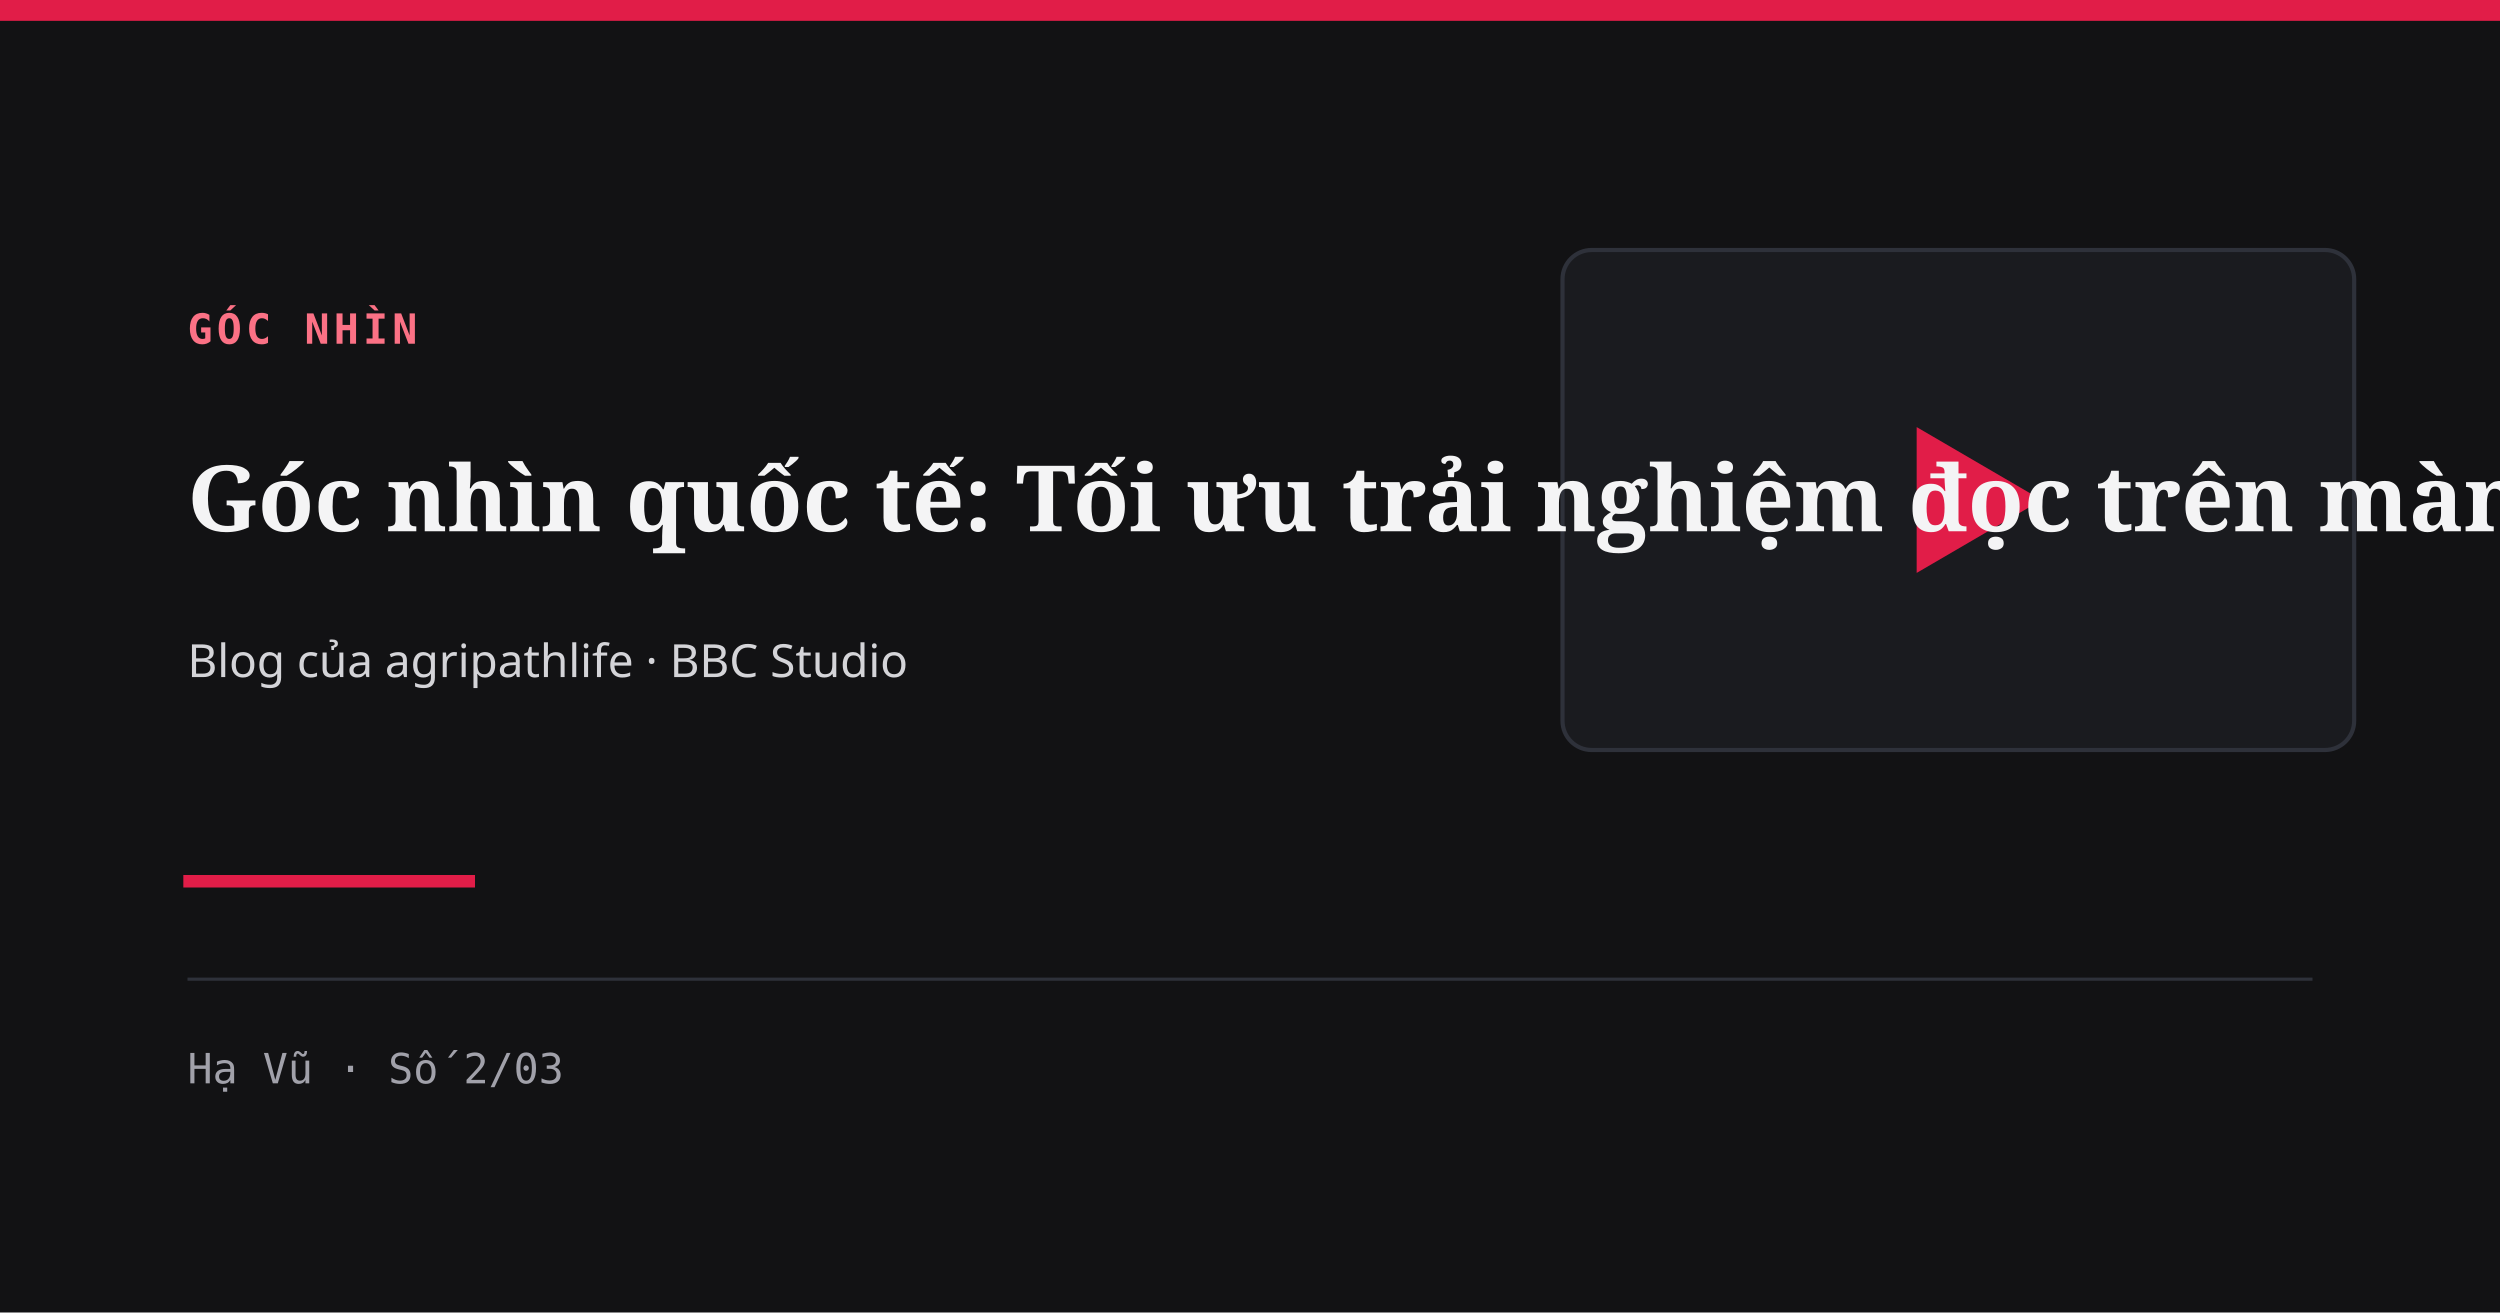
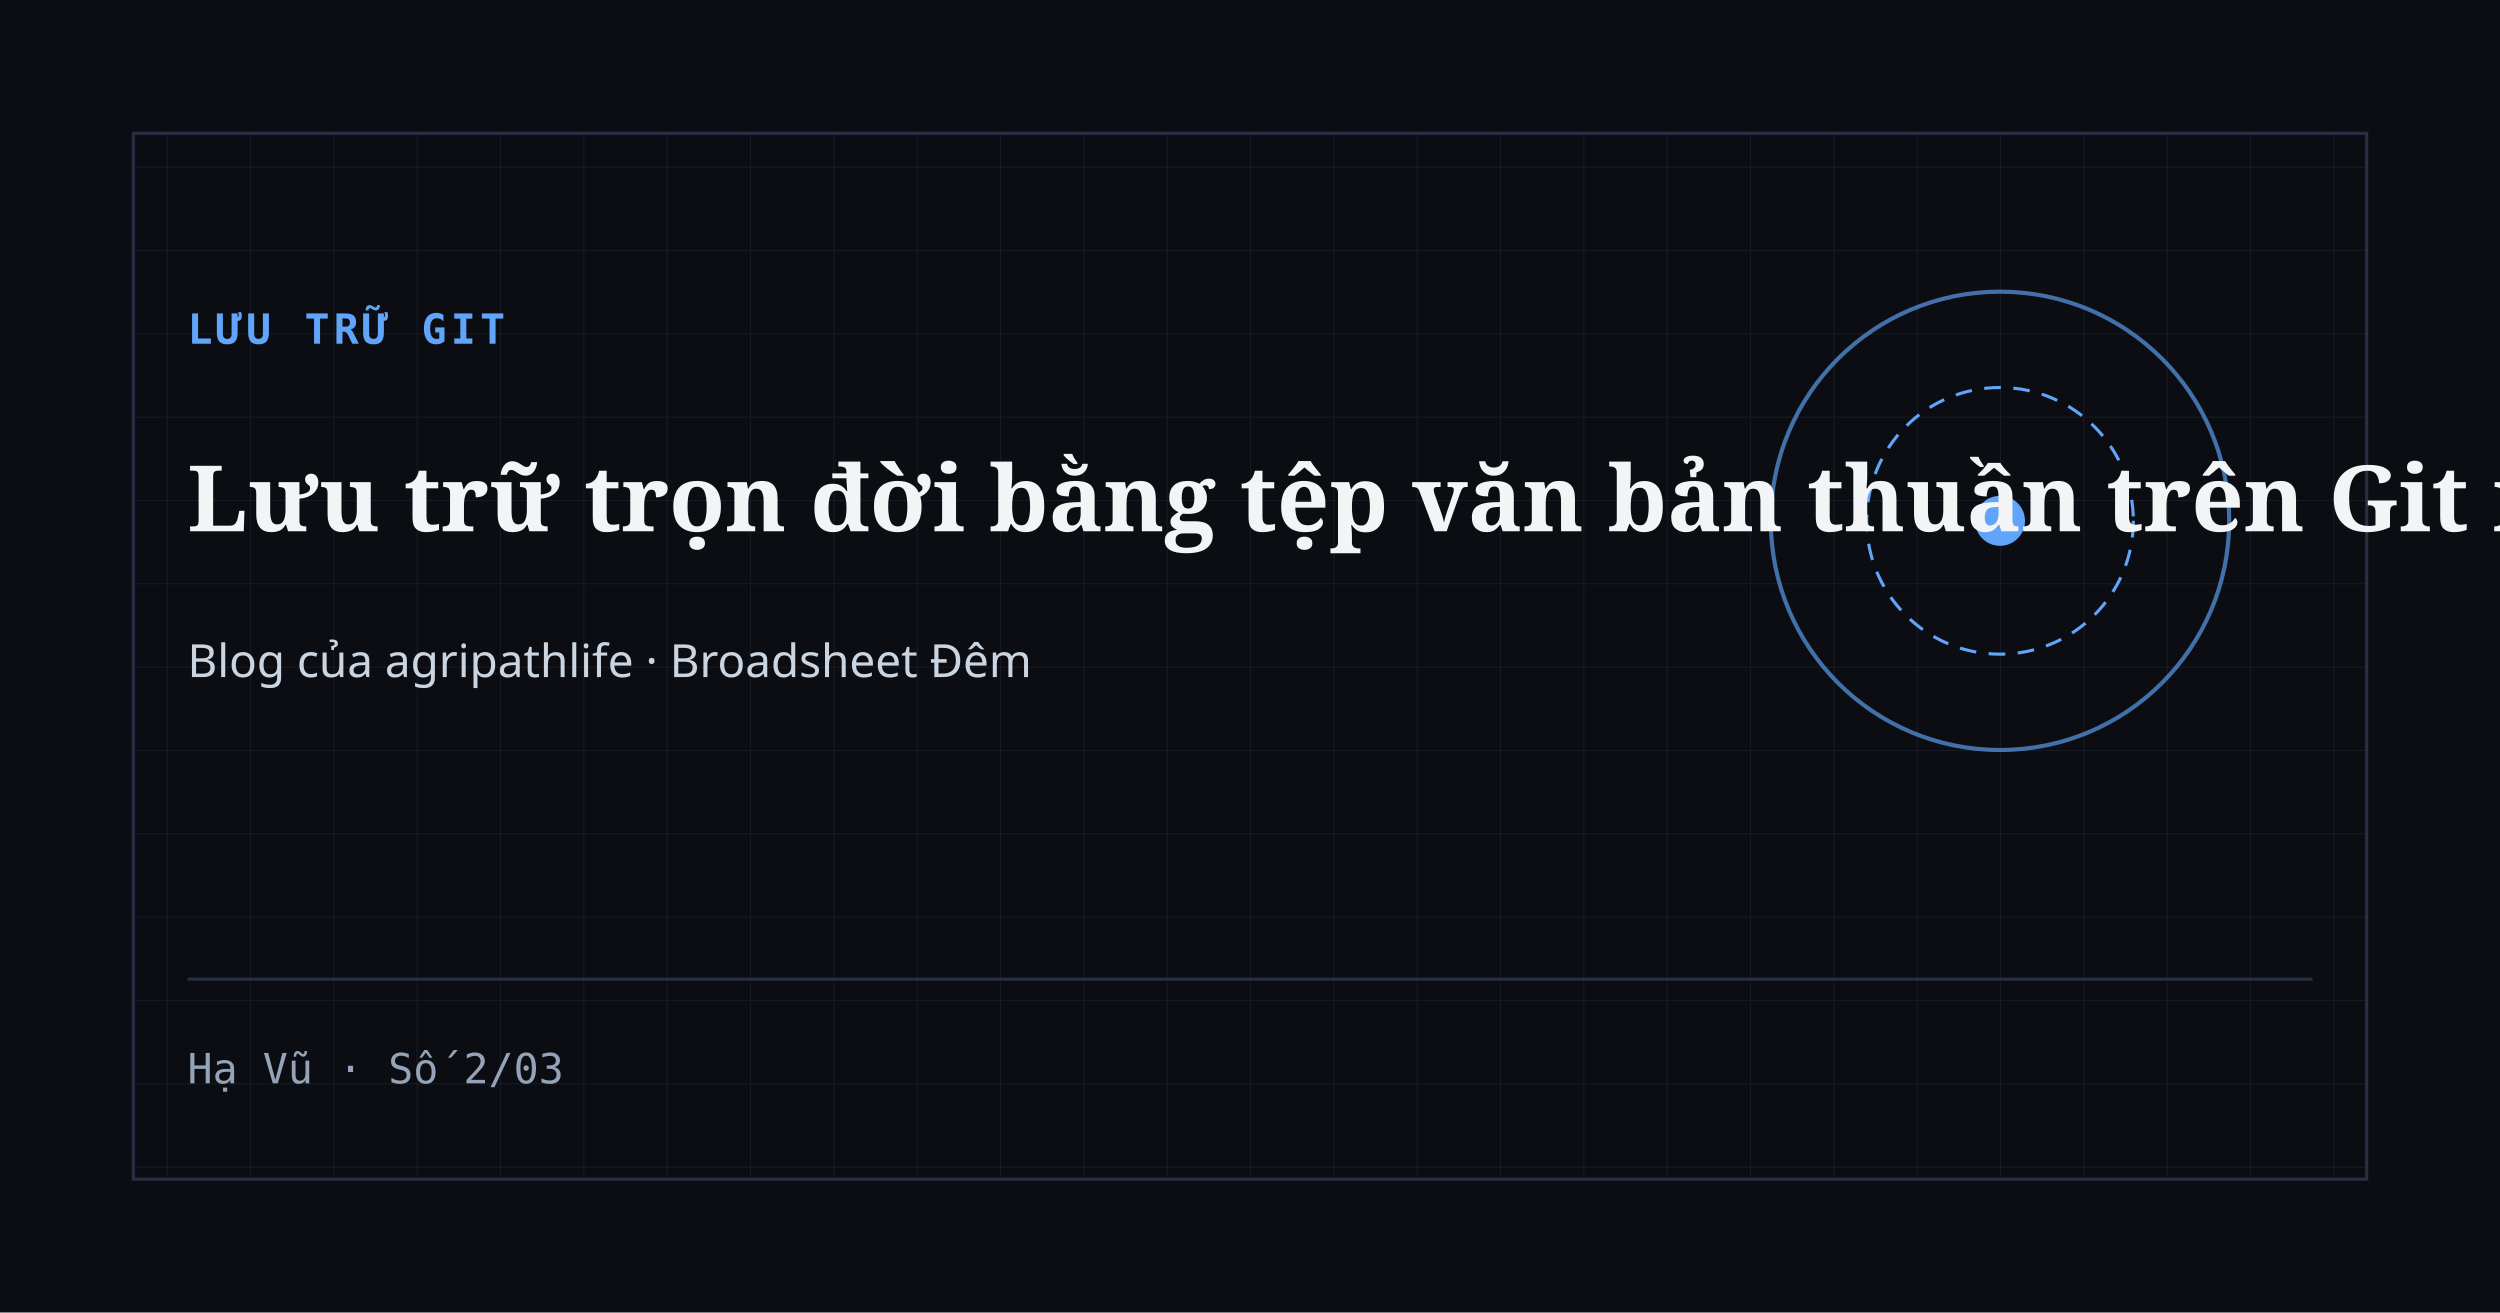
<svg xmlns="http://www.w3.org/2000/svg" width="1200" height="630" viewBox="0 0 1200 630" fill="none">
-   <rect width="1200" height="630" fill="#121214" />
-   <rect x="0" y="0" width="1200" height="10" fill="#E11D48" />
-   <rect x="750" y="120" width="380" height="240" rx="14" fill="#1A1B1F" stroke="#2E313A" stroke-width="2" />
-   <polygon points="920,205 920,275 980,240" fill="#E11D48" />
-   <rect x="88" y="420" width="140" height="6" fill="#E11D48" />
-   <text x="90" y="165" font-family="monospace" font-size="20" font-weight="700" letter-spacing="2" fill="#FB7185">GÓC NHÌN</text>
-   <text x="90" y="255" font-family="Georgia, serif" font-weight="700" font-size="44" fill="#F4F4F5">Góc nhìn quốc tế: Tối ưu trải nghiệm đọc trên màn hì</text>
-   <text x="90" y="325" font-family="sans-serif" font-size="22" fill="#D4D4D8">Blog của agripathlife · BBC Studio</text>
-   <line x1="90" y1="470" x2="1110" y2="470" stroke="#2E313A" stroke-width="1.5" />
-   <text x="90" y="520" font-family="monospace" font-size="20" fill="#A1A1AA">Hạ Vũ · Số 2/03</text>
+   <rect width="1200" height="630" fill="#0B0D12" />
+   <defs>
+     <pattern id="grid-2" width="40" height="40" patternUnits="userSpaceOnUse">
+       <path d="M 40 0 L 0 0 0 40" fill="none" stroke="#273043" stroke-width="0.8" opacity="0.45" />
+     </pattern>
+   </defs>
+   <rect x="64" y="64" width="1072" height="502" fill="url(#grid-2)" stroke="#273043" stroke-width="1.5" />
+   <circle cx="960" cy="250" r="110" fill="none" stroke="#60A5FA" stroke-width="2" opacity="0.65" />
+   <circle cx="960" cy="250" r="64" fill="none" stroke="#60A5FA" stroke-width="1.5" stroke-dasharray="8 6" />
+   <circle cx="960" cy="250" r="12" fill="#60A5FA" />
+   <text x="90" y="165" font-family="monospace" font-size="20" font-weight="700" letter-spacing="2" fill="#60A5FA">LƯU TRỮ GIT</text>
+   <text x="90" y="255" font-family="Georgia, serif" font-weight="700" font-size="44" fill="#F3F4F6">Lưu trữ trọn đời bằng tệp văn bản thuần trên Git rep</text>
+   <text x="90" y="325" font-family="sans-serif" font-size="22" fill="#CBD5E1">Blog của agripathlife · Broadsheet Đêm</text>
+   <line x1="90" y1="470" x2="1110" y2="470" stroke="#273043" stroke-width="1.5" />
+   <text x="90" y="520" font-family="monospace" font-size="20" fill="#94A3B8">Hạ Vũ · Số 2/03</text>
</svg>
